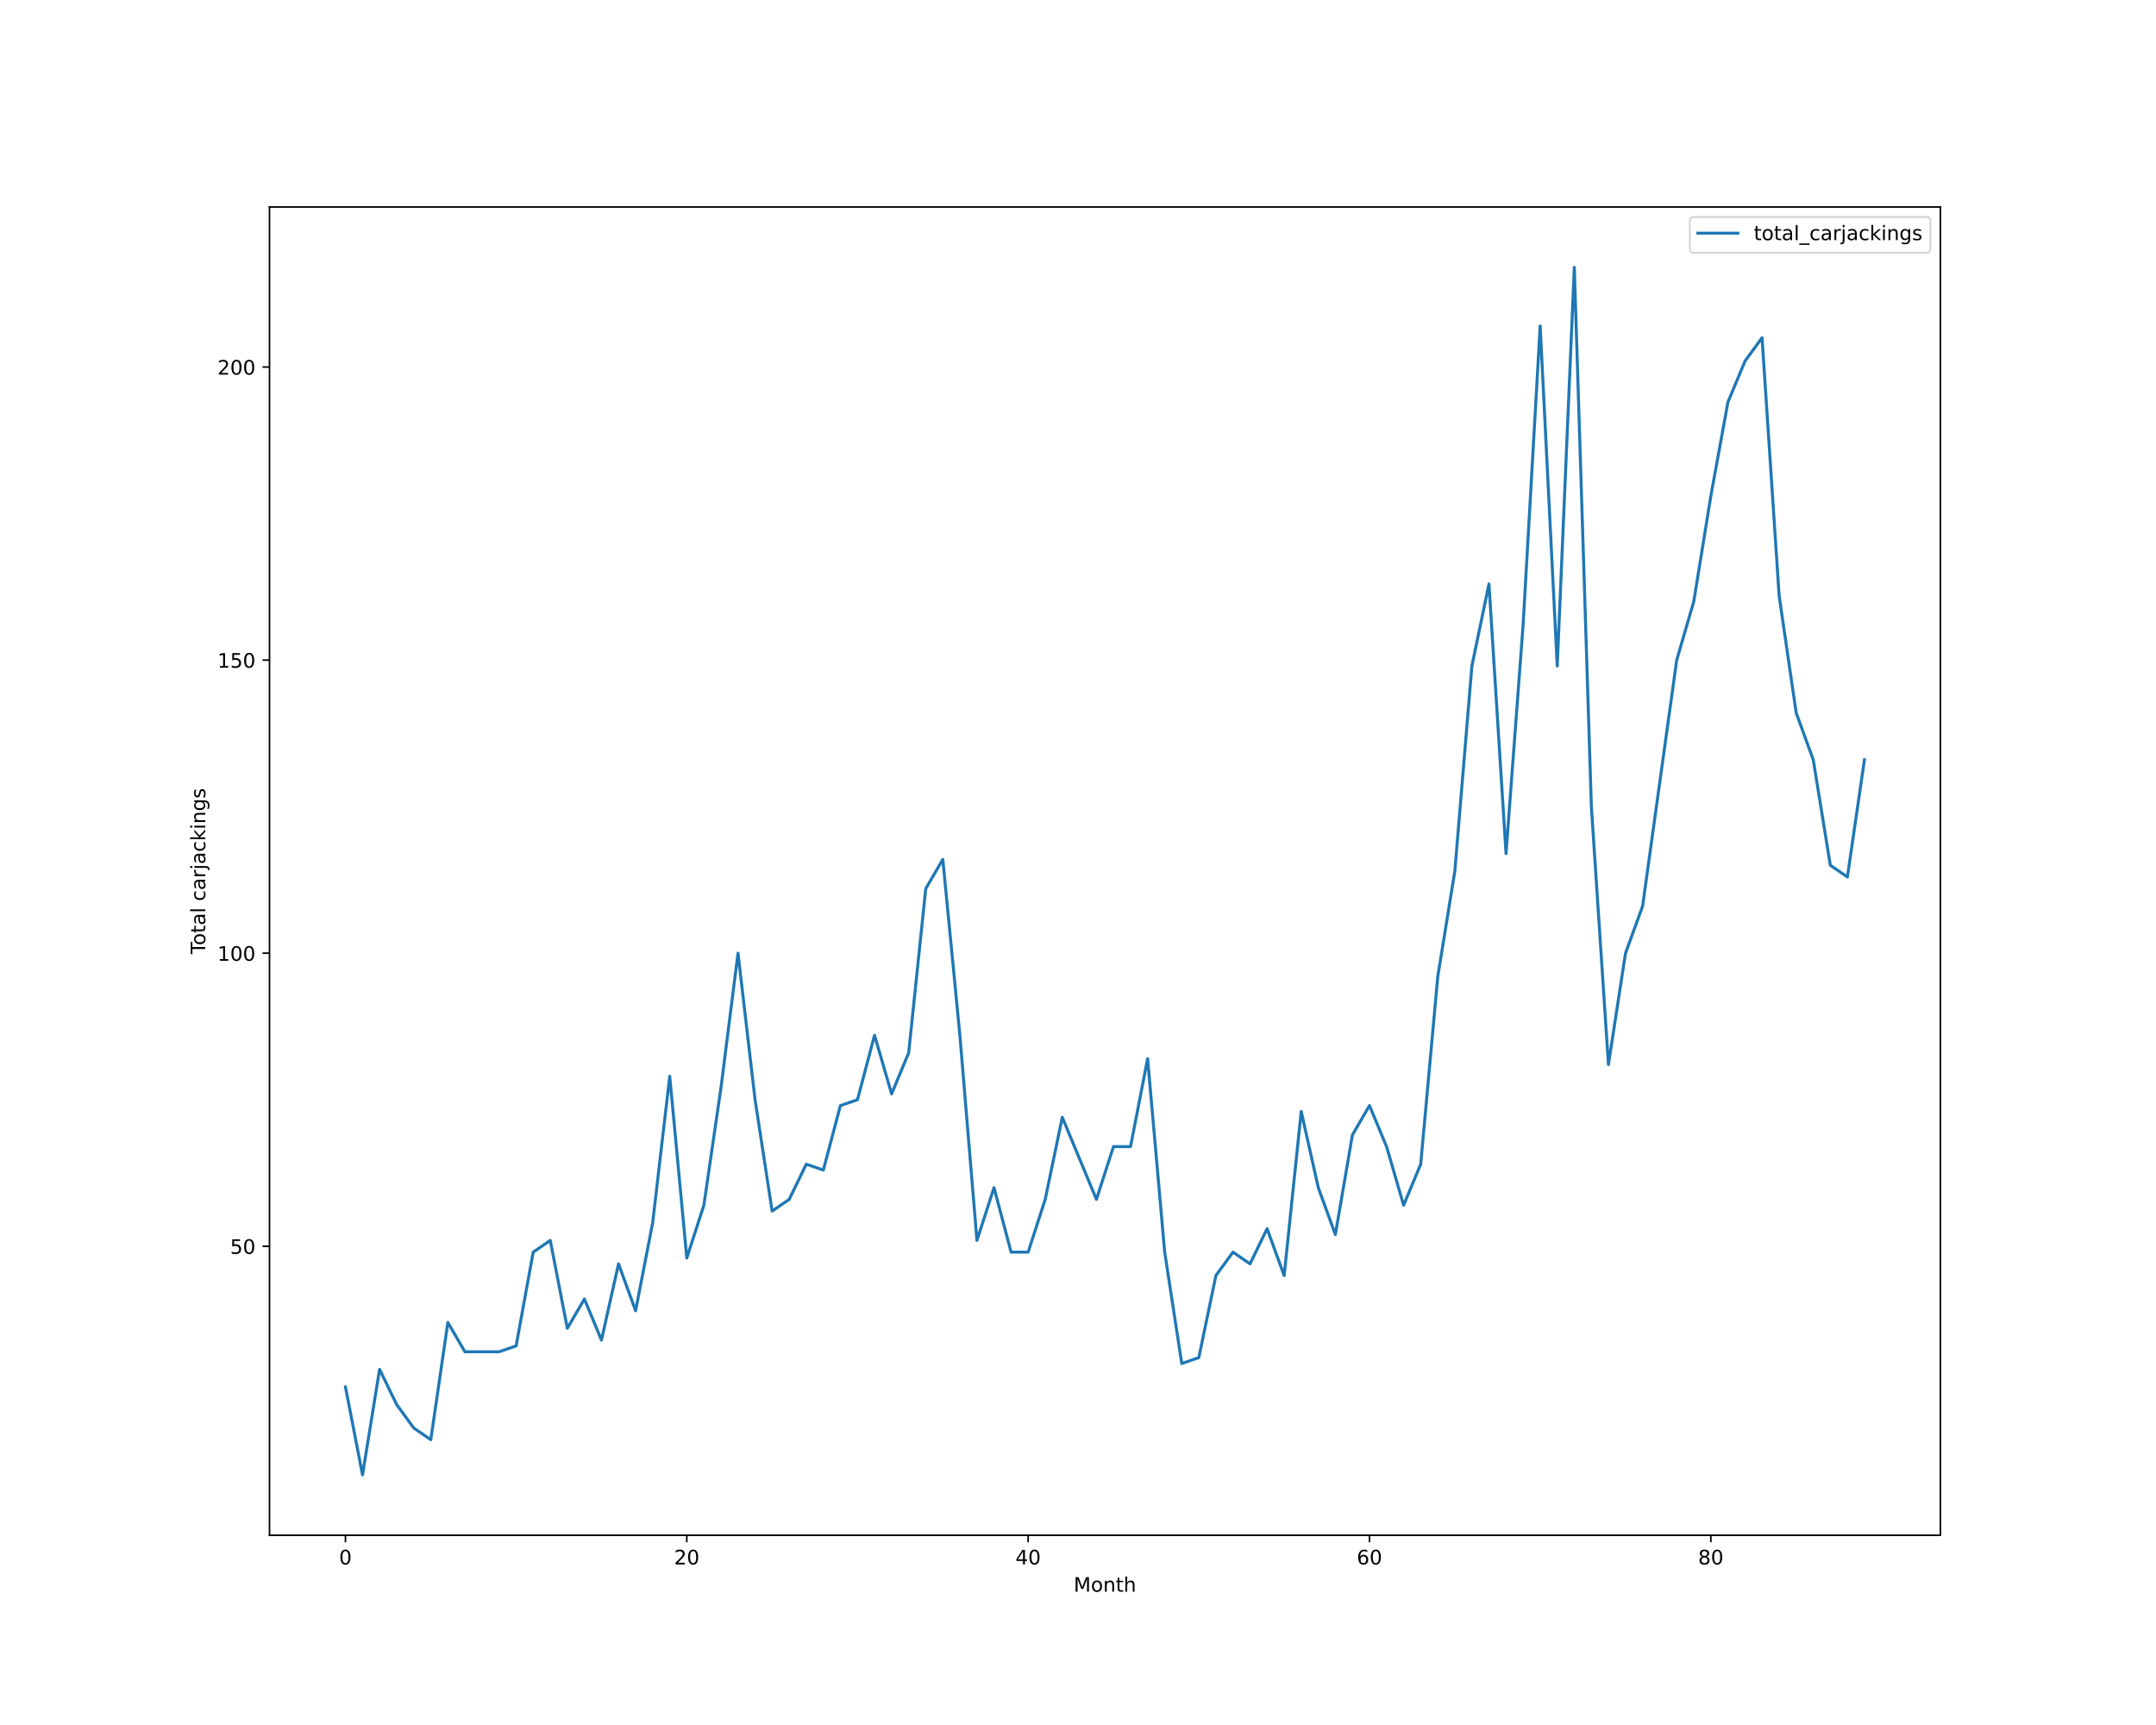
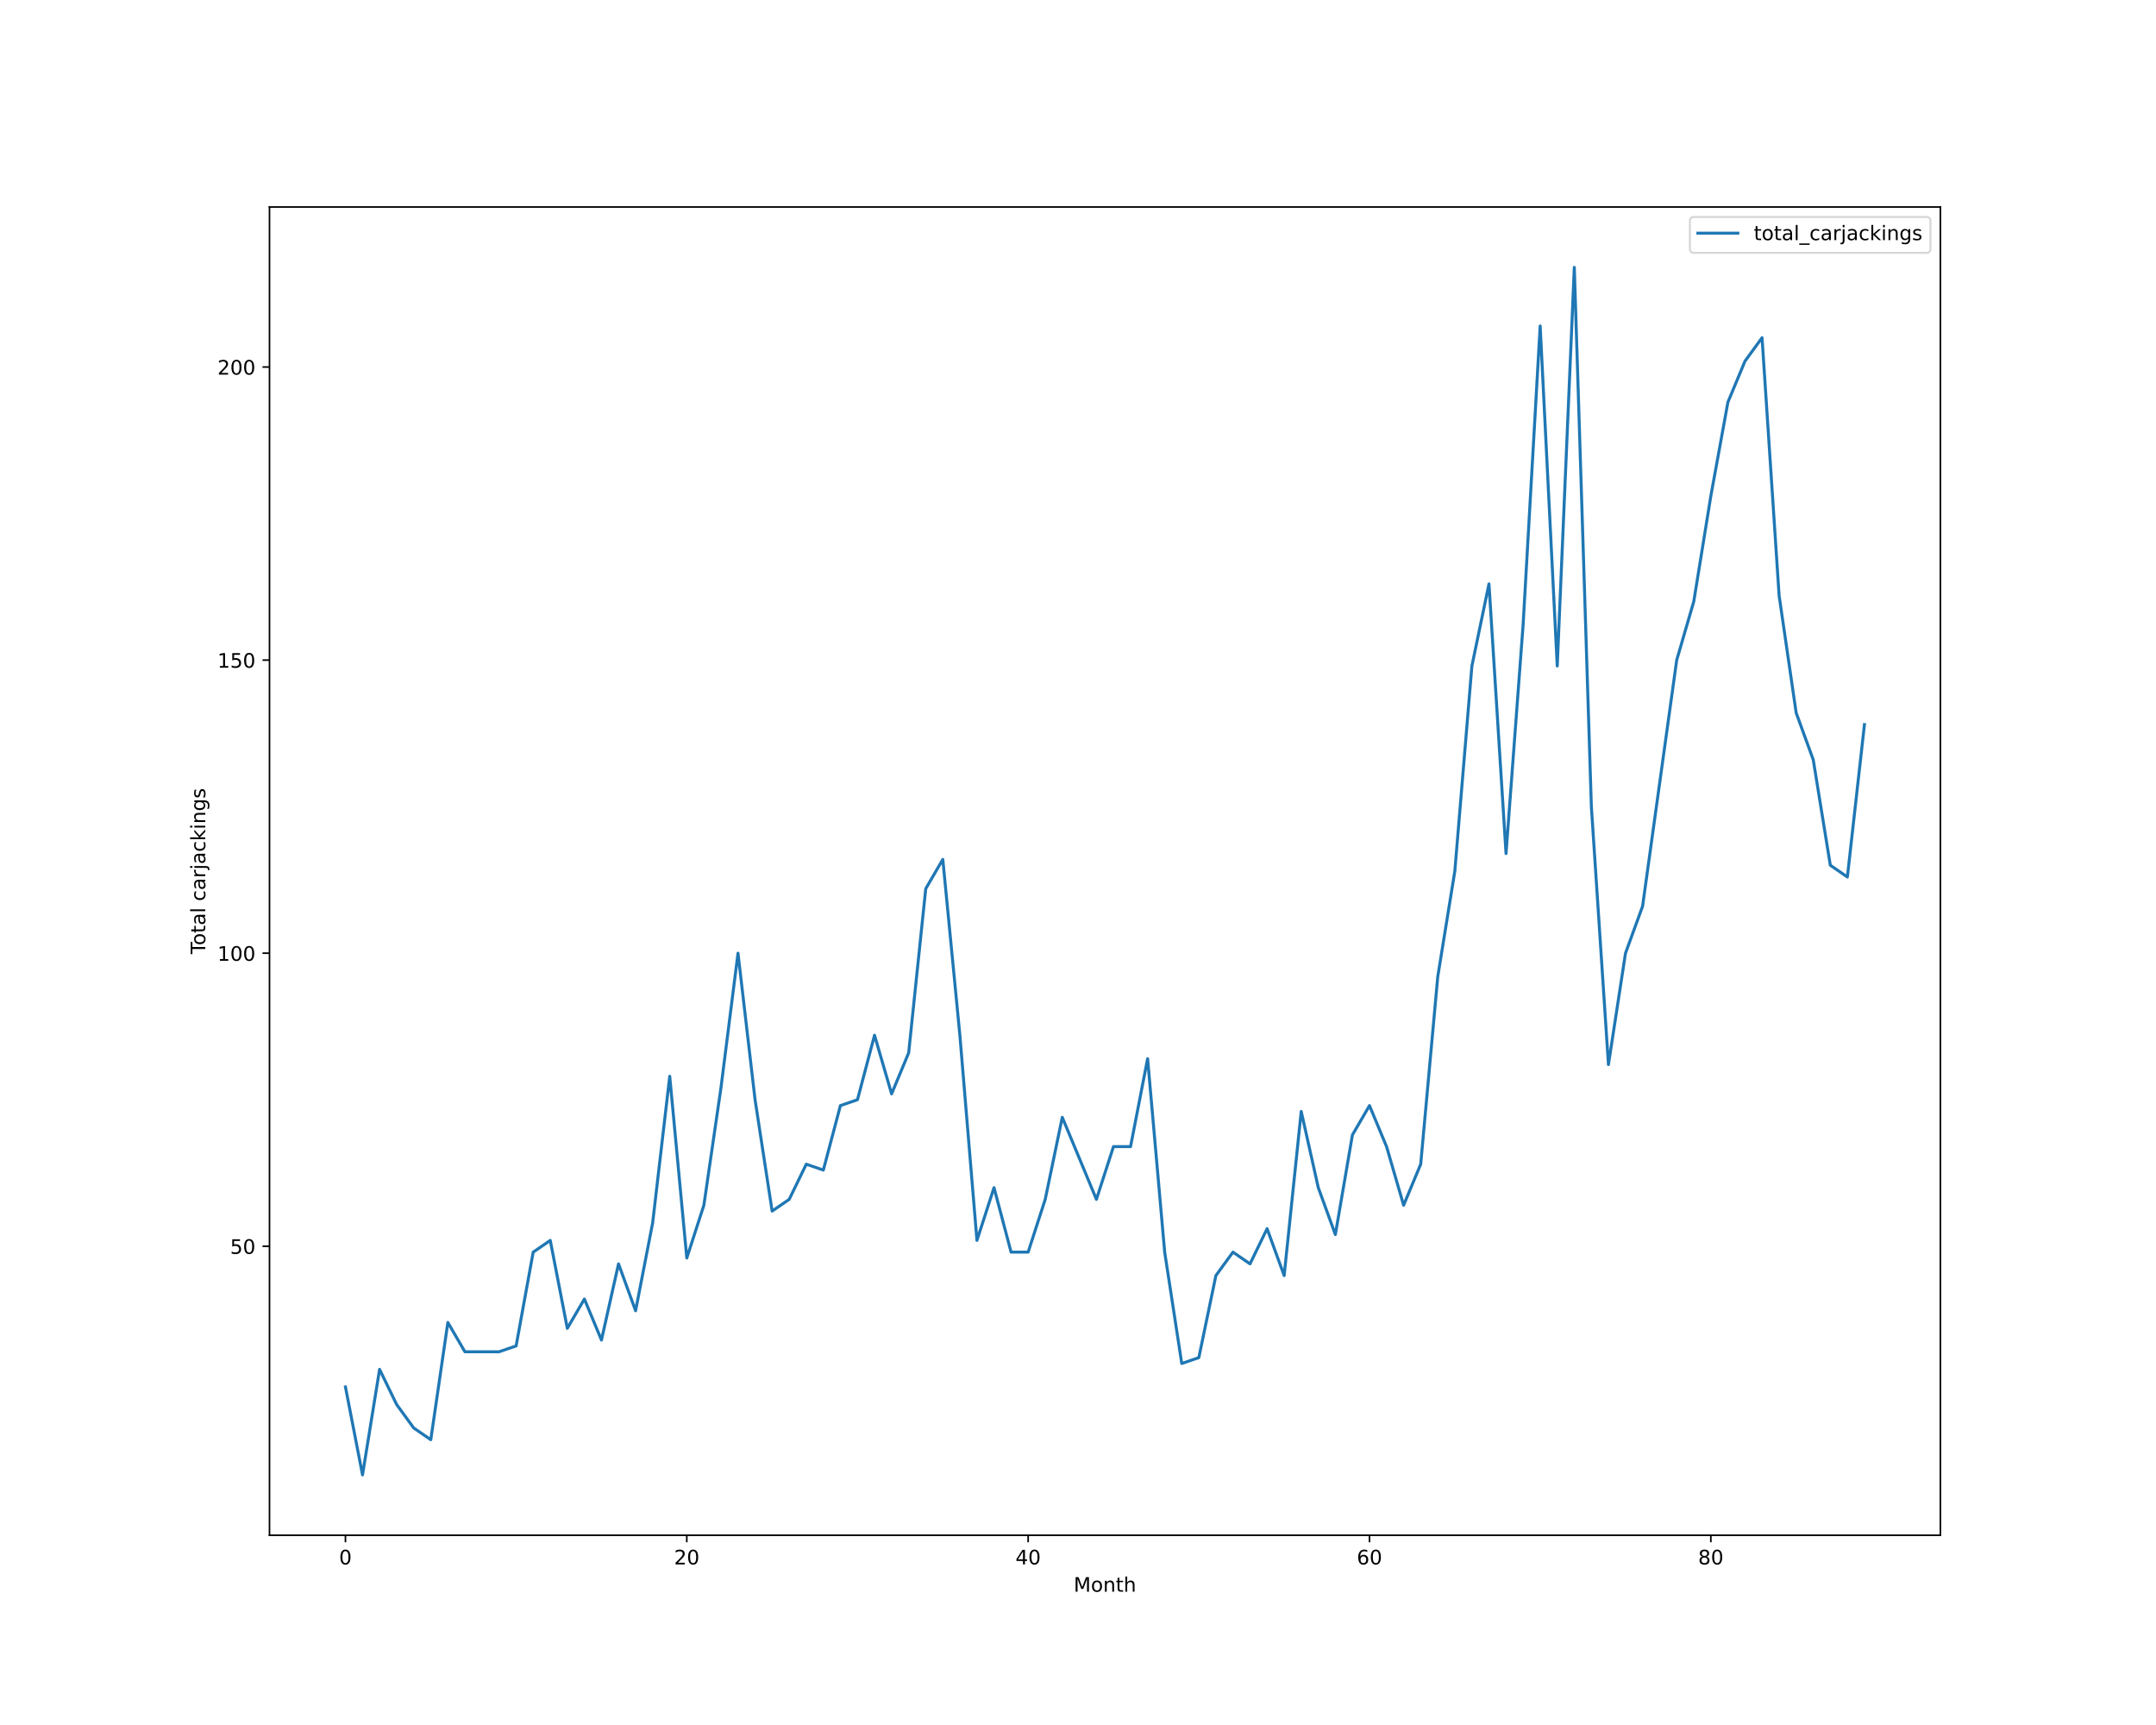
<svg xmlns="http://www.w3.org/2000/svg" xmlns:xlink="http://www.w3.org/1999/xlink" height="864pt" version="1.1" viewBox="0 0 1080 864" width="1080pt">
  <defs>
    <style type="text/css">*{stroke-linecap:butt;stroke-linejoin:round;}</style>
  </defs>
  <g id="figure_1">
    <g id="patch_1">
      <path d="M 0 864  L 1080 864  L 1080 0  L 0 0  z " style="fill:#ffffff;" />
    </g>
    <g id="axes_1">
      <g id="patch_2">
        <path d="M 135 768.96  L 972 768.96  L 972 103.68  L 135 103.68  z " style="fill:#ffffff;" />
      </g>
      <g id="matplotlib.axis_1">
        <g id="xtick_1">
          <g id="line2d_1">
            <defs>
-               <path d="M 0 0  L 0 3.5  " id="m4f07fc3ac1" style="stroke:#000000;stroke-width:0.8;" />
-             </defs>
-             <g>
-               <use style="stroke:#000000;stroke-width:0.8;" x="173.045" xlink:href="#m4f07fc3ac1" y="768.96" />
+               <path d="M 0 0  L 0 3.5  " id="m97d43116a2" style="stroke:#000000;stroke-width:0.8;" />
+             </defs>
+             <g>
+               <use style="stroke:#000000;stroke-width:0.8;" x="173.045" xlink:href="#m97d43116a2" y="768.96" />
            </g>
          </g>
          <g id="text_1">
            <g transform="translate(169.8642 783.5584)scale(0.1 -0.1)">
              <defs>
                <path d="M 2034 4250  Q 1547 4250 1301 3770  Q 1056 3291 1056 2328  Q 1056 1369 1301 889  Q 1547 409 2034 409  Q 2525 409 2770 889  Q 3016 1369 3016 2328  Q 3016 3291 2770 3770  Q 2525 4250 2034 4250  z M 2034 4750  Q 2819 4750 3233 4129  Q 3647 3509 3647 2328  Q 3647 1150 3233 529  Q 2819 -91 2034 -91  Q 1250 -91 836 529  Q 422 1150 422 2328  Q 422 3509 836 4129  Q 1250 4750 2034 4750  z " id="DejaVuSans-30" transform="scale(0.015625)" />
              </defs>
              <use xlink:href="#DejaVuSans-30" />
            </g>
          </g>
        </g>
        <g id="xtick_2">
          <g id="line2d_2">
            <g>
-               <use style="stroke:#000000;stroke-width:0.8;" x="344.036" xlink:href="#m4f07fc3ac1" y="768.96" />
+               <use style="stroke:#000000;stroke-width:0.8;" x="344.036" xlink:href="#m97d43116a2" y="768.96" />
            </g>
          </g>
          <g id="text_2">
            <g transform="translate(337.6738 783.5584)scale(0.1 -0.1)">
              <defs>
                <path d="M 1228 531  L 3431 531  L 3431 0  L 469 0  L 469 531  Q 828 903 1448 1529  Q 2069 2156 2228 2338  Q 2531 2678 2651 2914  Q 2772 3150 2772 3378  Q 2772 3750 2511 3984  Q 2250 4219 1831 4219  Q 1534 4219 1204 4116  Q 875 4013 500 3803  L 500 4441  Q 881 4594 1212 4672  Q 1544 4750 1819 4750  Q 2544 4750 2975 4387  Q 3406 4025 3406 3419  Q 3406 3131 3298 2873  Q 3191 2616 2906 2266  Q 2828 2175 2409 1742  Q 1991 1309 1228 531  z " id="DejaVuSans-32" transform="scale(0.015625)" />
              </defs>
              <use xlink:href="#DejaVuSans-32" />
              <use x="63.623" xlink:href="#DejaVuSans-30" />
            </g>
          </g>
        </g>
        <g id="xtick_3">
          <g id="line2d_3">
            <g>
-               <use style="stroke:#000000;stroke-width:0.8;" x="515.027" xlink:href="#m4f07fc3ac1" y="768.96" />
+               <use style="stroke:#000000;stroke-width:0.8;" x="515.027" xlink:href="#m97d43116a2" y="768.96" />
            </g>
          </g>
          <g id="text_3">
            <g transform="translate(508.6646 783.5584)scale(0.1 -0.1)">
              <defs>
                <path d="M 2419 4116  L 825 1625  L 2419 1625  L 2419 4116  z M 2253 4666  L 3047 4666  L 3047 1625  L 3713 1625  L 3713 1100  L 3047 1100  L 3047 0  L 2419 0  L 2419 1100  L 313 1100  L 313 1709  L 2253 4666  z " id="DejaVuSans-34" transform="scale(0.015625)" />
              </defs>
              <use xlink:href="#DejaVuSans-34" />
              <use x="63.623" xlink:href="#DejaVuSans-30" />
            </g>
          </g>
        </g>
        <g id="xtick_4">
          <g id="line2d_4">
            <g>
-               <use style="stroke:#000000;stroke-width:0.8;" x="686.018" xlink:href="#m4f07fc3ac1" y="768.96" />
+               <use style="stroke:#000000;stroke-width:0.8;" x="686.018" xlink:href="#m97d43116a2" y="768.96" />
            </g>
          </g>
          <g id="text_4">
            <g transform="translate(679.6554 783.5584)scale(0.1 -0.1)">
              <defs>
                <path d="M 2113 2584  Q 1688 2584 1439 2293  Q 1191 2003 1191 1497  Q 1191 994 1439 701  Q 1688 409 2113 409  Q 2538 409 2786 701  Q 3034 994 3034 1497  Q 3034 2003 2786 2293  Q 2538 2584 2113 2584  z M 3366 4563  L 3366 3988  Q 3128 4100 2886 4159  Q 2644 4219 2406 4219  Q 1781 4219 1451 3797  Q 1122 3375 1075 2522  Q 1259 2794 1537 2939  Q 1816 3084 2150 3084  Q 2853 3084 3261 2657  Q 3669 2231 3669 1497  Q 3669 778 3244 343  Q 2819 -91 2113 -91  Q 1303 -91 875 529  Q 447 1150 447 2328  Q 447 3434 972 4092  Q 1497 4750 2381 4750  Q 2619 4750 2861 4703  Q 3103 4656 3366 4563  z " id="DejaVuSans-36" transform="scale(0.015625)" />
              </defs>
              <use xlink:href="#DejaVuSans-36" />
              <use x="63.623" xlink:href="#DejaVuSans-30" />
            </g>
          </g>
        </g>
        <g id="xtick_5">
          <g id="line2d_5">
            <g>
-               <use style="stroke:#000000;stroke-width:0.8;" x="857.009" xlink:href="#m4f07fc3ac1" y="768.96" />
+               <use style="stroke:#000000;stroke-width:0.8;" x="857.009" xlink:href="#m97d43116a2" y="768.96" />
            </g>
          </g>
          <g id="text_5">
            <g transform="translate(850.6462 783.5584)scale(0.1 -0.1)">
              <defs>
                <path d="M 2034 2216  Q 1584 2216 1326 1975  Q 1069 1734 1069 1313  Q 1069 891 1326 650  Q 1584 409 2034 409  Q 2484 409 2743 651  Q 3003 894 3003 1313  Q 3003 1734 2745 1975  Q 2488 2216 2034 2216  z M 1403 2484  Q 997 2584 770 2862  Q 544 3141 544 3541  Q 544 4100 942 4425  Q 1341 4750 2034 4750  Q 2731 4750 3128 4425  Q 3525 4100 3525 3541  Q 3525 3141 3298 2862  Q 3072 2584 2669 2484  Q 3125 2378 3379 2068  Q 3634 1759 3634 1313  Q 3634 634 3220 271  Q 2806 -91 2034 -91  Q 1263 -91 848 271  Q 434 634 434 1313  Q 434 1759 690 2068  Q 947 2378 1403 2484  z M 1172 3481  Q 1172 3119 1398 2916  Q 1625 2713 2034 2713  Q 2441 2713 2670 2916  Q 2900 3119 2900 3481  Q 2900 3844 2670 4047  Q 2441 4250 2034 4250  Q 1625 4250 1398 4047  Q 1172 3844 1172 3481  z " id="DejaVuSans-38" transform="scale(0.015625)" />
              </defs>
              <use xlink:href="#DejaVuSans-38" />
              <use x="63.623" xlink:href="#DejaVuSans-30" />
            </g>
          </g>
        </g>
        <g id="text_6">
          <g transform="translate(537.8289 797.2366)scale(0.1 -0.1)">
            <defs>
              <path d="M 628 4666  L 1569 4666  L 2759 1491  L 3956 4666  L 4897 4666  L 4897 0  L 4281 0  L 4281 4097  L 3078 897  L 2444 897  L 1241 4097  L 1241 0  L 628 0  L 628 4666  z " id="DejaVuSans-4d" transform="scale(0.015625)" />
              <path d="M 1959 3097  Q 1497 3097 1228 2736  Q 959 2375 959 1747  Q 959 1119 1226 758  Q 1494 397 1959 397  Q 2419 397 2687 759  Q 2956 1122 2956 1747  Q 2956 2369 2687 2733  Q 2419 3097 1959 3097  z M 1959 3584  Q 2709 3584 3137 3096  Q 3566 2609 3566 1747  Q 3566 888 3137 398  Q 2709 -91 1959 -91  Q 1206 -91 779 398  Q 353 888 353 1747  Q 353 2609 779 3096  Q 1206 3584 1959 3584  z " id="DejaVuSans-6f" transform="scale(0.015625)" />
              <path d="M 3513 2113  L 3513 0  L 2938 0  L 2938 2094  Q 2938 2591 2744 2837  Q 2550 3084 2163 3084  Q 1697 3084 1428 2787  Q 1159 2491 1159 1978  L 1159 0  L 581 0  L 581 3500  L 1159 3500  L 1159 2956  Q 1366 3272 1645 3428  Q 1925 3584 2291 3584  Q 2894 3584 3203 3211  Q 3513 2838 3513 2113  z " id="DejaVuSans-6e" transform="scale(0.015625)" />
              <path d="M 1172 4494  L 1172 3500  L 2356 3500  L 2356 3053  L 1172 3053  L 1172 1153  Q 1172 725 1289 603  Q 1406 481 1766 481  L 2356 481  L 2356 0  L 1766 0  Q 1100 0 847 248  Q 594 497 594 1153  L 594 3053  L 172 3053  L 172 3500  L 594 3500  L 594 4494  L 1172 4494  z " id="DejaVuSans-74" transform="scale(0.015625)" />
              <path d="M 3513 2113  L 3513 0  L 2938 0  L 2938 2094  Q 2938 2591 2744 2837  Q 2550 3084 2163 3084  Q 1697 3084 1428 2787  Q 1159 2491 1159 1978  L 1159 0  L 581 0  L 581 4863  L 1159 4863  L 1159 2956  Q 1366 3272 1645 3428  Q 1925 3584 2291 3584  Q 2894 3584 3203 3211  Q 3513 2838 3513 2113  z " id="DejaVuSans-68" transform="scale(0.015625)" />
            </defs>
            <use xlink:href="#DejaVuSans-4d" />
            <use x="86.279" xlink:href="#DejaVuSans-6f" />
            <use x="147.461" xlink:href="#DejaVuSans-6e" />
            <use x="210.84" xlink:href="#DejaVuSans-74" />
            <use x="250.049" xlink:href="#DejaVuSans-68" />
          </g>
        </g>
      </g>
      <g id="matplotlib.axis_2">
        <g id="ytick_1">
          <g id="line2d_6">
            <defs>
-               <path d="M 0 0  L -3.5 0  " id="m9718db426e" style="stroke:#000000;stroke-width:0.8;" />
-             </defs>
-             <g>
-               <use style="stroke:#000000;stroke-width:0.8;" x="135" xlink:href="#m9718db426e" y="624.219" />
+               <path d="M 0 0  L -3.5 0  " id="m417da5bda1" style="stroke:#000000;stroke-width:0.8;" />
+             </defs>
+             <g>
+               <use style="stroke:#000000;stroke-width:0.8;" x="135" xlink:href="#m417da5bda1" y="624.219" />
            </g>
          </g>
          <g id="text_7">
            <g transform="translate(115.275 628.0182)scale(0.1 -0.1)">
              <defs>
                <path d="M 691 4666  L 3169 4666  L 3169 4134  L 1269 4134  L 1269 2991  Q 1406 3038 1543 3061  Q 1681 3084 1819 3084  Q 2600 3084 3056 2656  Q 3513 2228 3513 1497  Q 3513 744 3044 326  Q 2575 -91 1722 -91  Q 1428 -91 1123 -41  Q 819 9 494 109  L 494 744  Q 775 591 1075 516  Q 1375 441 1709 441  Q 2250 441 2565 725  Q 2881 1009 2881 1497  Q 2881 1984 2565 2268  Q 2250 2553 1709 2553  Q 1456 2553 1204 2497  Q 953 2441 691 2322  L 691 4666  z " id="DejaVuSans-35" transform="scale(0.015625)" />
              </defs>
              <use xlink:href="#DejaVuSans-35" />
              <use x="63.623" xlink:href="#DejaVuSans-30" />
            </g>
          </g>
        </g>
        <g id="ytick_2">
          <g id="line2d_7">
            <g>
-               <use style="stroke:#000000;stroke-width:0.8;" x="135" xlink:href="#m9718db426e" y="477.423" />
+               <use style="stroke:#000000;stroke-width:0.8;" x="135" xlink:href="#m417da5bda1" y="477.423" />
            </g>
          </g>
          <g id="text_8">
            <g transform="translate(108.9125 481.2221)scale(0.1 -0.1)">
              <defs>
                <path d="M 794 531  L 1825 531  L 1825 4091  L 703 3866  L 703 4441  L 1819 4666  L 2450 4666  L 2450 531  L 3481 531  L 3481 0  L 794 0  L 794 531  z " id="DejaVuSans-31" transform="scale(0.015625)" />
              </defs>
              <use xlink:href="#DejaVuSans-31" />
              <use x="63.623" xlink:href="#DejaVuSans-30" />
              <use x="127.246" xlink:href="#DejaVuSans-30" />
            </g>
          </g>
        </g>
        <g id="ytick_3">
          <g id="line2d_8">
            <g>
-               <use style="stroke:#000000;stroke-width:0.8;" x="135" xlink:href="#m9718db426e" y="330.627" />
+               <use style="stroke:#000000;stroke-width:0.8;" x="135" xlink:href="#m417da5bda1" y="330.627" />
            </g>
          </g>
          <g id="text_9">
            <g transform="translate(108.9125 334.426)scale(0.1 -0.1)">
              <use xlink:href="#DejaVuSans-31" />
              <use x="63.623" xlink:href="#DejaVuSans-35" />
              <use x="127.246" xlink:href="#DejaVuSans-30" />
            </g>
          </g>
        </g>
        <g id="ytick_4">
          <g id="line2d_9">
            <g>
-               <use style="stroke:#000000;stroke-width:0.8;" x="135" xlink:href="#m9718db426e" y="183.831" />
+               <use style="stroke:#000000;stroke-width:0.8;" x="135" xlink:href="#m417da5bda1" y="183.831" />
            </g>
          </g>
          <g id="text_10">
            <g transform="translate(108.9125 187.6299)scale(0.1 -0.1)">
              <use xlink:href="#DejaVuSans-32" />
              <use x="63.623" xlink:href="#DejaVuSans-30" />
              <use x="127.246" xlink:href="#DejaVuSans-30" />
            </g>
          </g>
        </g>
        <g id="text_11">
          <g transform="translate(102.8328 477.8888)rotate(-90)scale(0.1 -0.1)">
            <defs>
              <path d="M -19 4666  L 3928 4666  L 3928 4134  L 2272 4134  L 2272 0  L 1638 0  L 1638 4134  L -19 4134  L -19 4666  z " id="DejaVuSans-54" transform="scale(0.015625)" />
              <path d="M 2194 1759  Q 1497 1759 1228 1600  Q 959 1441 959 1056  Q 959 750 1161 570  Q 1363 391 1709 391  Q 2188 391 2477 730  Q 2766 1069 2766 1631  L 2766 1759  L 2194 1759  z M 3341 1997  L 3341 0  L 2766 0  L 2766 531  Q 2569 213 2275 61  Q 1981 -91 1556 -91  Q 1019 -91 701 211  Q 384 513 384 1019  Q 384 1609 779 1909  Q 1175 2209 1959 2209  L 2766 2209  L 2766 2266  Q 2766 2663 2505 2880  Q 2244 3097 1772 3097  Q 1472 3097 1187 3025  Q 903 2953 641 2809  L 641 3341  Q 956 3463 1253 3523  Q 1550 3584 1831 3584  Q 2591 3584 2966 3190  Q 3341 2797 3341 1997  z " id="DejaVuSans-61" transform="scale(0.015625)" />
              <path d="M 603 4863  L 1178 4863  L 1178 0  L 603 0  L 603 4863  z " id="DejaVuSans-6c" transform="scale(0.015625)" />
              <path id="DejaVuSans-20" transform="scale(0.015625)" />
              <path d="M 3122 3366  L 3122 2828  Q 2878 2963 2633 3030  Q 2388 3097 2138 3097  Q 1578 3097 1268 2742  Q 959 2388 959 1747  Q 959 1106 1268 751  Q 1578 397 2138 397  Q 2388 397 2633 464  Q 2878 531 3122 666  L 3122 134  Q 2881 22 2623 -34  Q 2366 -91 2075 -91  Q 1284 -91 818 406  Q 353 903 353 1747  Q 353 2603 823 3093  Q 1294 3584 2113 3584  Q 2378 3584 2631 3529  Q 2884 3475 3122 3366  z " id="DejaVuSans-63" transform="scale(0.015625)" />
              <path d="M 2631 2963  Q 2534 3019 2420 3045  Q 2306 3072 2169 3072  Q 1681 3072 1420 2755  Q 1159 2438 1159 1844  L 1159 0  L 581 0  L 581 3500  L 1159 3500  L 1159 2956  Q 1341 3275 1631 3429  Q 1922 3584 2338 3584  Q 2397 3584 2469 3576  Q 2541 3569 2628 3553  L 2631 2963  z " id="DejaVuSans-72" transform="scale(0.015625)" />
              <path d="M 603 3500  L 1178 3500  L 1178 -63  Q 1178 -731 923 -1031  Q 669 -1331 103 -1331  L -116 -1331  L -116 -844  L 38 -844  Q 366 -844 484 -692  Q 603 -541 603 -63  L 603 3500  z M 603 4863  L 1178 4863  L 1178 4134  L 603 4134  L 603 4863  z " id="DejaVuSans-6a" transform="scale(0.015625)" />
              <path d="M 581 4863  L 1159 4863  L 1159 1991  L 2875 3500  L 3609 3500  L 1753 1863  L 3688 0  L 2938 0  L 1159 1709  L 1159 0  L 581 0  L 581 4863  z " id="DejaVuSans-6b" transform="scale(0.015625)" />
              <path d="M 603 3500  L 1178 3500  L 1178 0  L 603 0  L 603 3500  z M 603 4863  L 1178 4863  L 1178 4134  L 603 4134  L 603 4863  z " id="DejaVuSans-69" transform="scale(0.015625)" />
              <path d="M 2906 1791  Q 2906 2416 2648 2759  Q 2391 3103 1925 3103  Q 1463 3103 1205 2759  Q 947 2416 947 1791  Q 947 1169 1205 825  Q 1463 481 1925 481  Q 2391 481 2648 825  Q 2906 1169 2906 1791  z M 3481 434  Q 3481 -459 3084 -895  Q 2688 -1331 1869 -1331  Q 1566 -1331 1297 -1286  Q 1028 -1241 775 -1147  L 775 -588  Q 1028 -725 1275 -790  Q 1522 -856 1778 -856  Q 2344 -856 2625 -561  Q 2906 -266 2906 331  L 2906 616  Q 2728 306 2450 153  Q 2172 0 1784 0  Q 1141 0 747 490  Q 353 981 353 1791  Q 353 2603 747 3093  Q 1141 3584 1784 3584  Q 2172 3584 2450 3431  Q 2728 3278 2906 2969  L 2906 3500  L 3481 3500  L 3481 434  z " id="DejaVuSans-67" transform="scale(0.015625)" />
              <path d="M 2834 3397  L 2834 2853  Q 2591 2978 2328 3040  Q 2066 3103 1784 3103  Q 1356 3103 1142 2972  Q 928 2841 928 2578  Q 928 2378 1081 2264  Q 1234 2150 1697 2047  L 1894 2003  Q 2506 1872 2764 1633  Q 3022 1394 3022 966  Q 3022 478 2636 193  Q 2250 -91 1575 -91  Q 1294 -91 989 -36  Q 684 19 347 128  L 347 722  Q 666 556 975 473  Q 1284 391 1588 391  Q 1994 391 2212 530  Q 2431 669 2431 922  Q 2431 1156 2273 1281  Q 2116 1406 1581 1522  L 1381 1569  Q 847 1681 609 1914  Q 372 2147 372 2553  Q 372 3047 722 3315  Q 1072 3584 1716 3584  Q 2034 3584 2315 3537  Q 2597 3491 2834 3397  z " id="DejaVuSans-73" transform="scale(0.015625)" />
            </defs>
            <use xlink:href="#DejaVuSans-54" />
            <use x="44.084" xlink:href="#DejaVuSans-6f" />
            <use x="105.266" xlink:href="#DejaVuSans-74" />
            <use x="144.475" xlink:href="#DejaVuSans-61" />
            <use x="205.754" xlink:href="#DejaVuSans-6c" />
            <use x="233.537" xlink:href="#DejaVuSans-20" />
            <use x="265.324" xlink:href="#DejaVuSans-63" />
            <use x="320.305" xlink:href="#DejaVuSans-61" />
            <use x="381.584" xlink:href="#DejaVuSans-72" />
            <use x="422.697" xlink:href="#DejaVuSans-6a" />
            <use x="450.48" xlink:href="#DejaVuSans-61" />
            <use x="511.76" xlink:href="#DejaVuSans-63" />
            <use x="566.74" xlink:href="#DejaVuSans-6b" />
            <use x="624.65" xlink:href="#DejaVuSans-69" />
            <use x="652.434" xlink:href="#DejaVuSans-6e" />
            <use x="715.812" xlink:href="#DejaVuSans-67" />
            <use x="779.289" xlink:href="#DejaVuSans-73" />
          </g>
        </g>
      </g>
      <g id="line2d_10">
-         <path clip-path="url(#p1841dd8592)" d="M 173.045 694.681  L 181.595 738.72  L 190.145 685.873  L 198.694 703.489  L 207.244 715.233  L 215.793 721.104  L 224.343 662.386  L 232.892 677.066  L 241.442 677.066  L 249.991 677.066  L 258.541 674.13  L 267.09 627.155  L 275.64 621.283  L 284.189 665.322  L 292.739 650.642  L 301.289 671.194  L 309.838 633.027  L 318.388 656.514  L 326.937 612.475  L 335.487 539.077  L 344.036 630.091  L 352.586 603.668  L 361.135 544.949  L 369.685 477.423  L 378.234 550.821  L 386.784 606.603  L 395.334 600.732  L 403.883 583.116  L 412.433 586.052  L 420.982 553.757  L 429.532 550.821  L 438.081 518.526  L 446.631 547.885  L 455.18 527.334  L 463.73 445.128  L 472.279 430.448  L 480.829 518.526  L 489.378 621.283  L 497.928 594.86  L 506.478 627.155  L 515.027 627.155  L 523.577 600.732  L 532.126 559.629  L 540.676 580.18  L 549.225 600.732  L 557.775 574.308  L 566.324 574.308  L 574.874 530.27  L 583.423 627.155  L 591.973 682.937  L 600.522 680.002  L 609.072 638.899  L 617.622 627.155  L 626.171 633.027  L 634.721 615.411  L 643.27 638.899  L 651.82 556.693  L 660.369 594.86  L 668.919 618.347  L 677.468 568.437  L 686.018 553.757  L 694.567 574.308  L 703.117 603.668  L 711.666 583.116  L 720.216 489.167  L 728.766 436.32  L 737.315 333.563  L 745.865 292.46  L 754.414 427.512  L 762.964 313.011  L 771.513 163.279  L 780.063 333.563  L 788.612 133.92  L 797.162 404.025  L 805.711 533.205  L 814.261 477.423  L 822.811 453.936  L 831.36 392.281  L 839.91 330.627  L 848.459 301.268  L 857.009 248.421  L 865.558 201.446  L 874.108 180.895  L 882.657 169.151  L 891.207 298.332  L 899.756 357.05  L 908.306 380.537  L 916.855 433.384  L 925.405 439.256  L 933.955 380.537  " style="fill:none;stroke:#1f77b4;stroke-linecap:square;stroke-width:1.5;" />
+         <path clip-path="url(#p3d7a899370)" d="M 173.045 694.681  L 181.595 738.72  L 190.145 685.873  L 198.694 703.489  L 207.244 715.233  L 215.793 721.104  L 224.343 662.386  L 232.892 677.066  L 241.442 677.066  L 249.991 677.066  L 258.541 674.13  L 267.09 627.155  L 275.64 621.283  L 284.189 665.322  L 292.739 650.642  L 301.289 671.194  L 309.838 633.027  L 318.388 656.514  L 326.937 612.475  L 335.487 539.077  L 344.036 630.091  L 352.586 603.668  L 361.135 544.949  L 369.685 477.423  L 378.234 550.821  L 386.784 606.603  L 395.334 600.732  L 403.883 583.116  L 412.433 586.052  L 420.982 553.757  L 429.532 550.821  L 438.081 518.526  L 446.631 547.885  L 455.18 527.334  L 463.73 445.128  L 472.279 430.448  L 480.829 518.526  L 489.378 621.283  L 497.928 594.86  L 506.478 627.155  L 515.027 627.155  L 523.577 600.732  L 532.126 559.629  L 540.676 580.18  L 549.225 600.732  L 557.775 574.308  L 566.324 574.308  L 574.874 530.27  L 583.423 627.155  L 591.973 682.937  L 600.522 680.002  L 609.072 638.899  L 617.622 627.155  L 626.171 633.027  L 634.721 615.411  L 643.27 638.899  L 651.82 556.693  L 660.369 594.86  L 668.919 618.347  L 677.468 568.437  L 686.018 553.757  L 694.567 574.308  L 703.117 603.668  L 711.666 583.116  L 720.216 489.167  L 728.766 436.32  L 737.315 333.563  L 745.865 292.46  L 754.414 427.512  L 762.964 313.011  L 771.513 163.279  L 780.063 333.563  L 788.612 133.92  L 797.162 404.025  L 805.711 533.205  L 814.261 477.423  L 822.811 453.936  L 831.36 392.281  L 839.91 330.627  L 848.459 301.268  L 857.009 248.421  L 865.558 201.446  L 874.108 180.895  L 882.657 169.151  L 891.207 298.332  L 899.756 357.05  L 908.306 380.537  L 916.855 433.384  L 925.405 439.256  L 933.955 362.922  " style="fill:none;stroke:#1f77b4;stroke-linecap:square;stroke-width:1.5;" />
      </g>
      <g id="patch_3">
        <path d="M 135 768.96  L 135 103.68  " style="fill:none;stroke:#000000;stroke-linecap:square;stroke-linejoin:miter;stroke-width:0.8;" />
      </g>
      <g id="patch_4">
        <path d="M 972 768.96  L 972 103.68  " style="fill:none;stroke:#000000;stroke-linecap:square;stroke-linejoin:miter;stroke-width:0.8;" />
      </g>
      <g id="patch_5">
        <path d="M 135 768.96  L 972 768.96  " style="fill:none;stroke:#000000;stroke-linecap:square;stroke-linejoin:miter;stroke-width:0.8;" />
      </g>
      <g id="patch_6">
        <path d="M 135 103.68  L 972 103.68  " style="fill:none;stroke:#000000;stroke-linecap:square;stroke-linejoin:miter;stroke-width:0.8;" />
      </g>
      <g id="legend_1">
        <g id="patch_7">
          <path d="M 848.528 126.636  L 965 126.636  Q 967 126.636 967 124.636  L 967 110.68  Q 967 108.68 965 108.68  L 848.528 108.68  Q 846.528 108.68 846.528 110.68  L 846.528 124.636  Q 846.528 126.636 848.528 126.636  z " style="fill:#ffffff;opacity:0.8;stroke:#cccccc;stroke-linejoin:miter;" />
        </g>
        <g id="line2d_11">
          <path d="M 850.528 116.778  L 870.528 116.778  " style="fill:none;stroke:#1f77b4;stroke-linecap:square;stroke-width:1.5;" />
        </g>
        <g id="line2d_12" />
        <g id="text_12">
          <g transform="translate(878.5281 120.2784)scale(0.1 -0.1)">
            <defs>
              <path d="M 3263 -1063  L 3263 -1509  L -63 -1509  L -63 -1063  L 3263 -1063  z " id="DejaVuSans-5f" transform="scale(0.015625)" />
            </defs>
            <use xlink:href="#DejaVuSans-74" />
            <use x="39.209" xlink:href="#DejaVuSans-6f" />
            <use x="100.391" xlink:href="#DejaVuSans-74" />
            <use x="139.6" xlink:href="#DejaVuSans-61" />
            <use x="200.879" xlink:href="#DejaVuSans-6c" />
            <use x="228.662" xlink:href="#DejaVuSans-5f" />
            <use x="278.662" xlink:href="#DejaVuSans-63" />
            <use x="333.643" xlink:href="#DejaVuSans-61" />
            <use x="394.922" xlink:href="#DejaVuSans-72" />
            <use x="436.035" xlink:href="#DejaVuSans-6a" />
            <use x="463.818" xlink:href="#DejaVuSans-61" />
            <use x="525.098" xlink:href="#DejaVuSans-63" />
            <use x="580.078" xlink:href="#DejaVuSans-6b" />
            <use x="637.988" xlink:href="#DejaVuSans-69" />
            <use x="665.771" xlink:href="#DejaVuSans-6e" />
            <use x="729.15" xlink:href="#DejaVuSans-67" />
            <use x="792.627" xlink:href="#DejaVuSans-73" />
          </g>
        </g>
      </g>
    </g>
  </g>
  <defs>
-     <clipPath id="p1841dd8592">
+     <clipPath id="p3d7a899370">
      <rect height="665.28" width="837" x="135" y="103.68" />
    </clipPath>
  </defs>
</svg>
